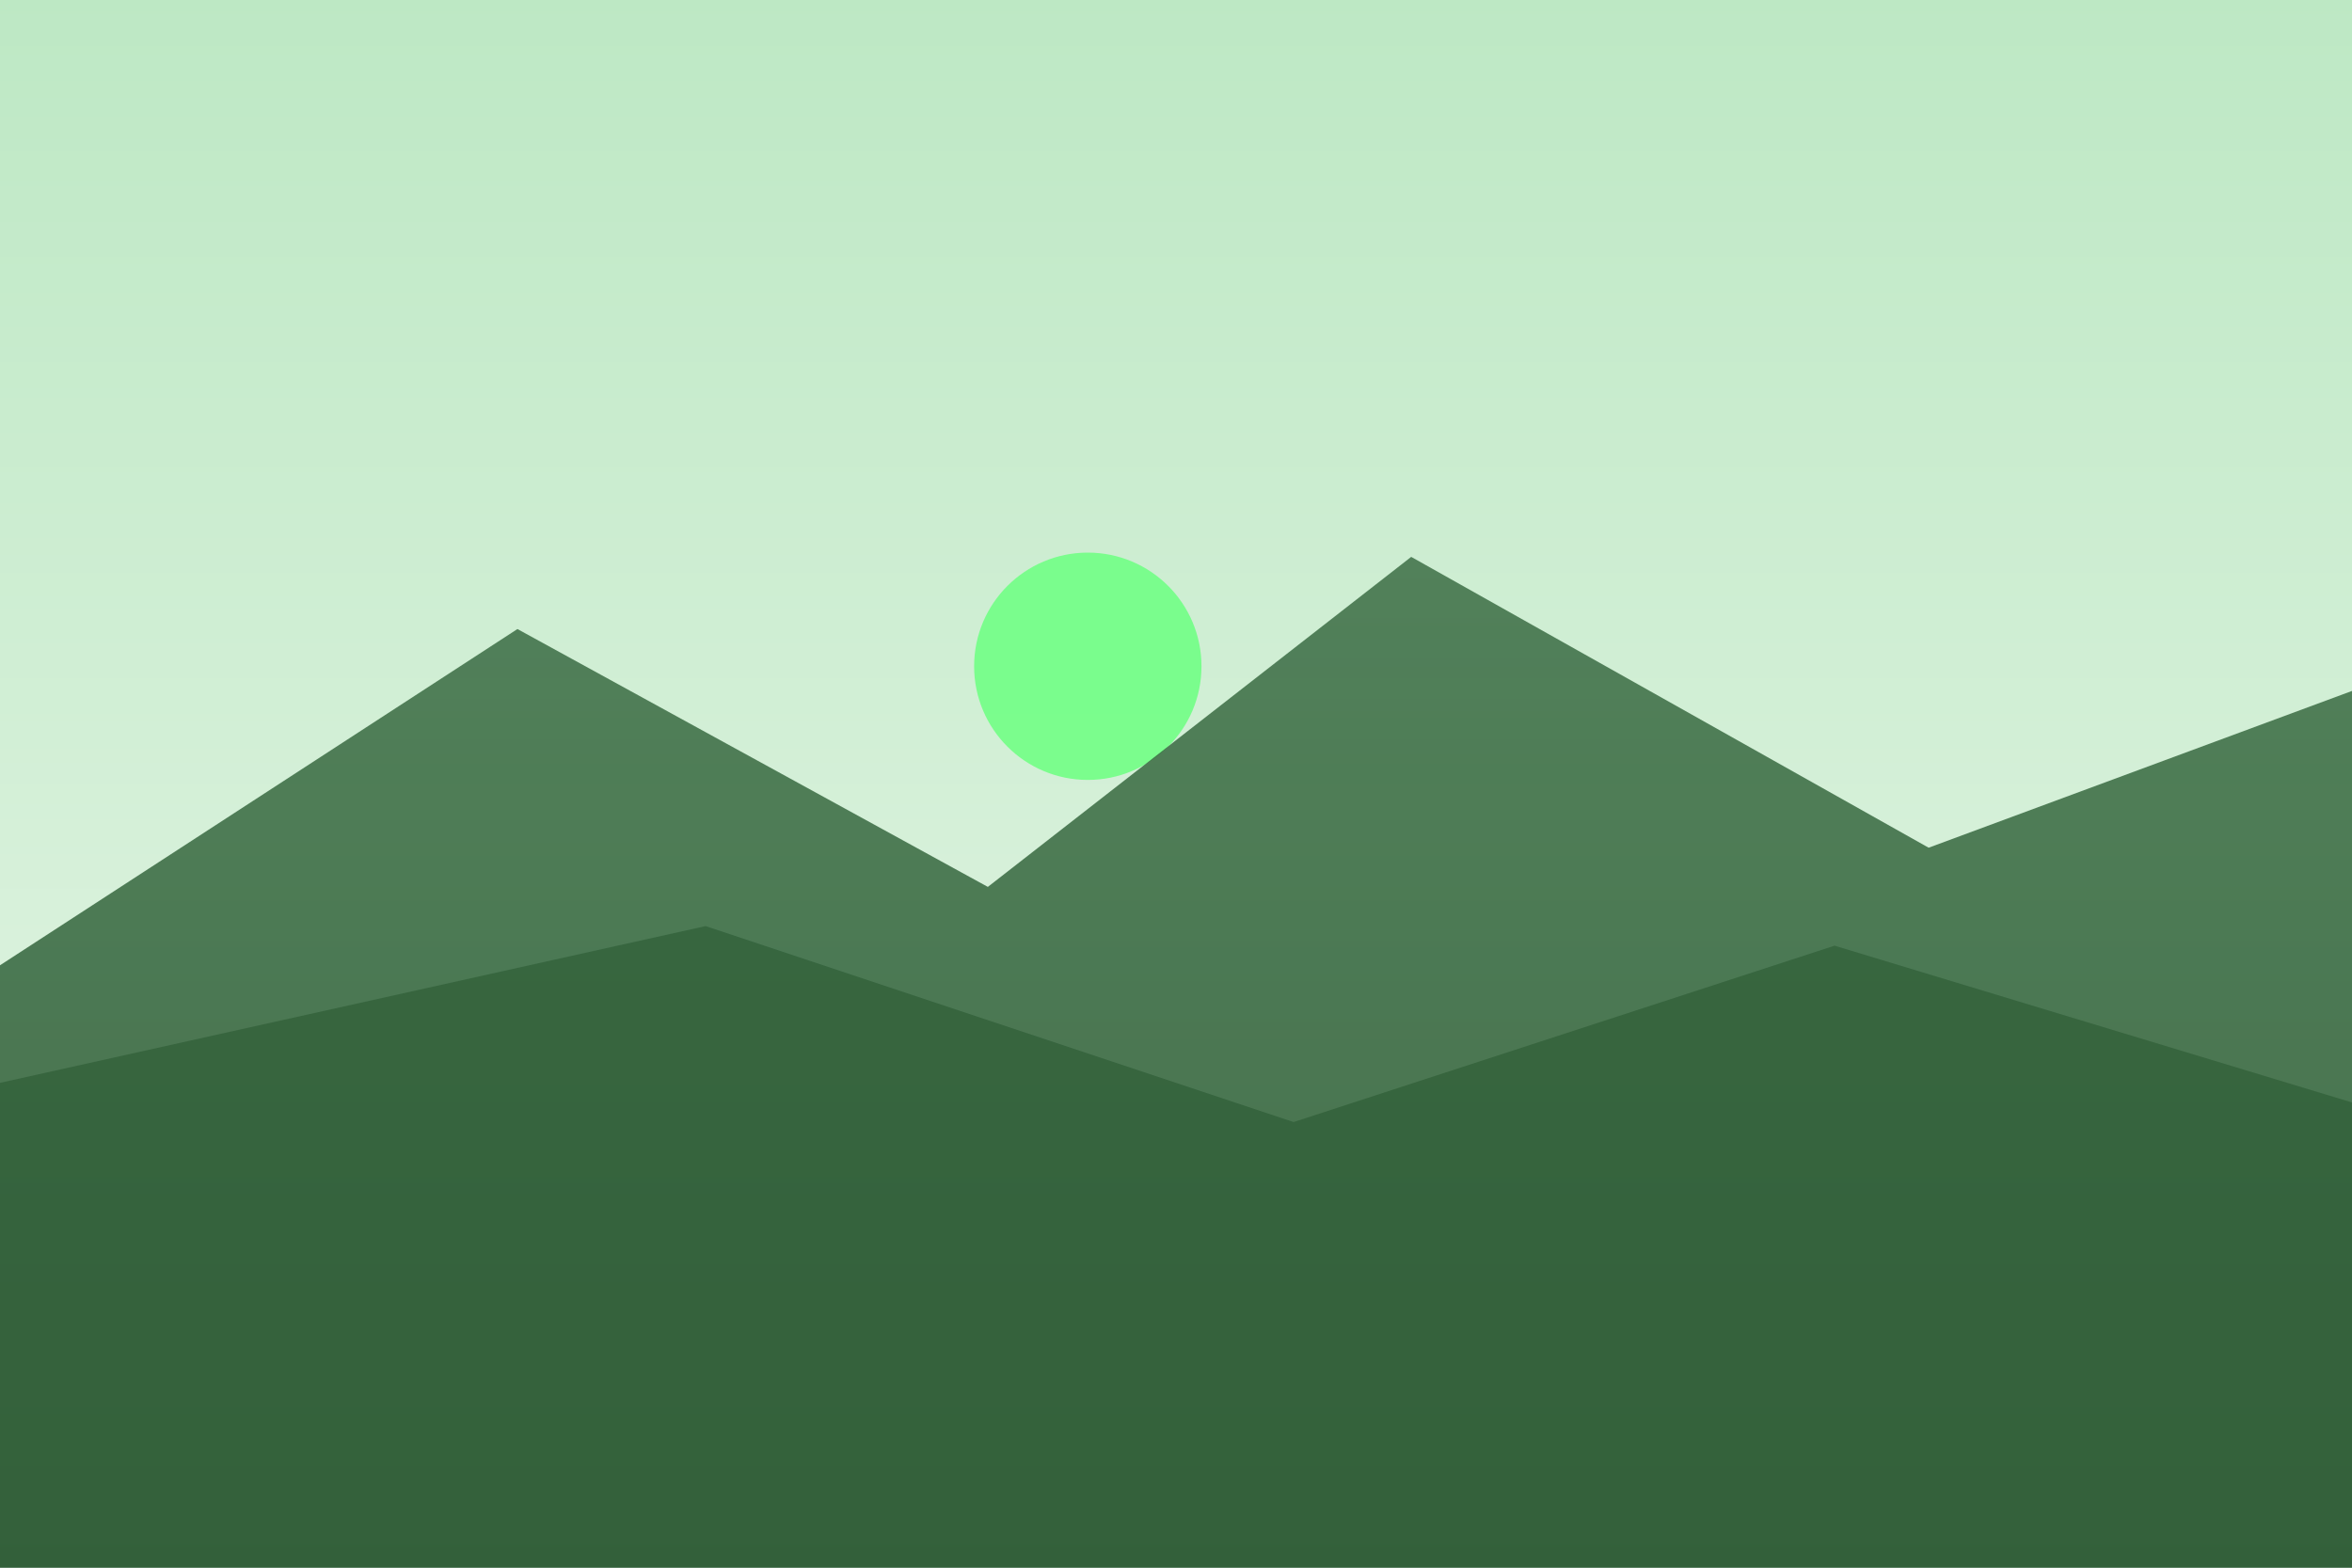
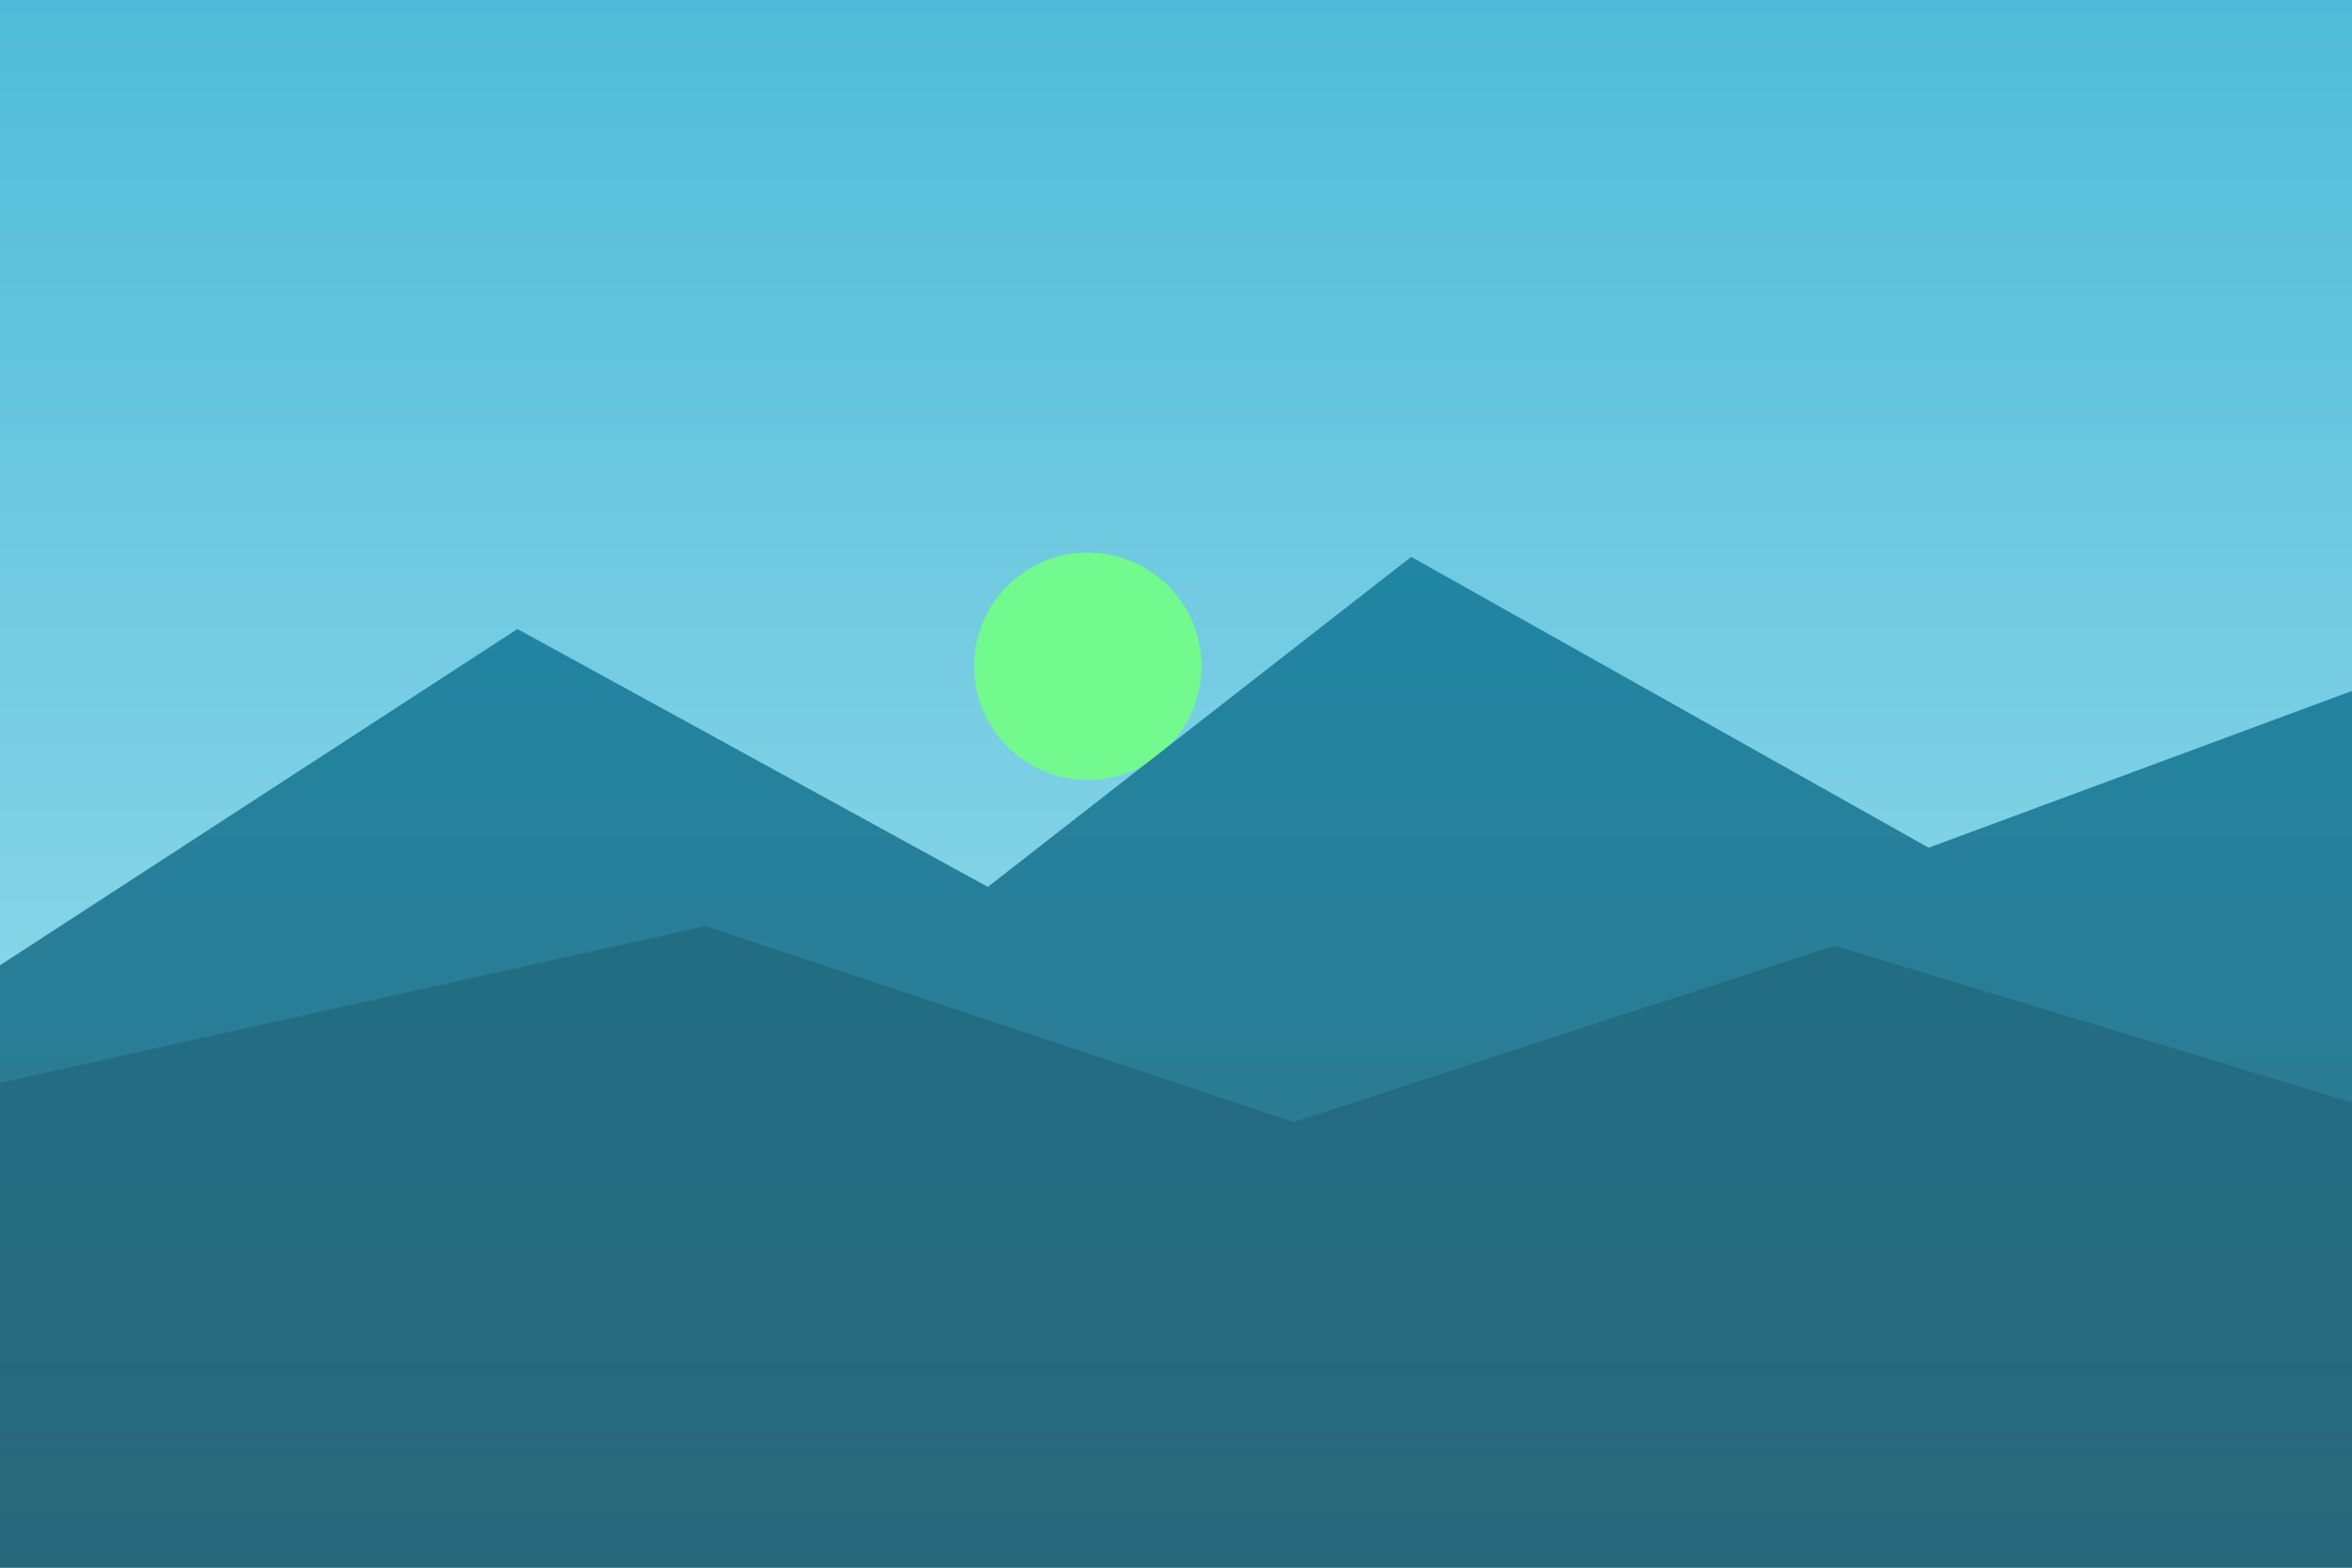
<svg xmlns="http://www.w3.org/2000/svg" viewBox="0 0 1200 800" width="1200" height="800" role="img">
  <defs>
    <linearGradient id="sky" x1="0" y1="0" x2="0" y2="1">
-       <stop offset="0%" stop-color="#BDE8C4" />
-       <stop offset="100%" stop-color="#EAF7EA" />
+       <stop offset="0%" stop-color="#4FBBD8" />
+       <stop offset="100%" stop-color="#A9E4F0" />
    </linearGradient>
    <linearGradient id="land" x1="0" y1="0" x2="0" y2="1">
-       <stop offset="0%" stop-color="#3C6E45" />
-       <stop offset="100%" stop-color="#26552E" />
+       <stop offset="0%" stop-color="#127A99" />
+       <stop offset="100%" stop-color="#1F5F73" />
    </linearGradient>
  </defs>
  <rect width="1200" height="800" fill="url(#sky)" />
  <circle cx="555" cy="340" r="58" fill="#71FF85" opacity="0.9" />
  <path d="M0,492.588 L264,321 L504,452.588 L720,284.176 L984,432.588 L1200,352.588 L1200,800 L0,800 Z" fill="url(#land)" opacity="0.85" />
-   <path d="M0,552.588 L360,472.588 L660,572.588 L936,482.588 L1200,562.588 L1200,800 L0,800 Z" fill="#26552E" opacity="0.55" />
+   <path d="M0,552.588 L360,472.588 L660,572.588 L936,482.588 L1200,562.588 L1200,800 L0,800 Z" fill="#1F5F73" opacity="0.55" />
</svg>
